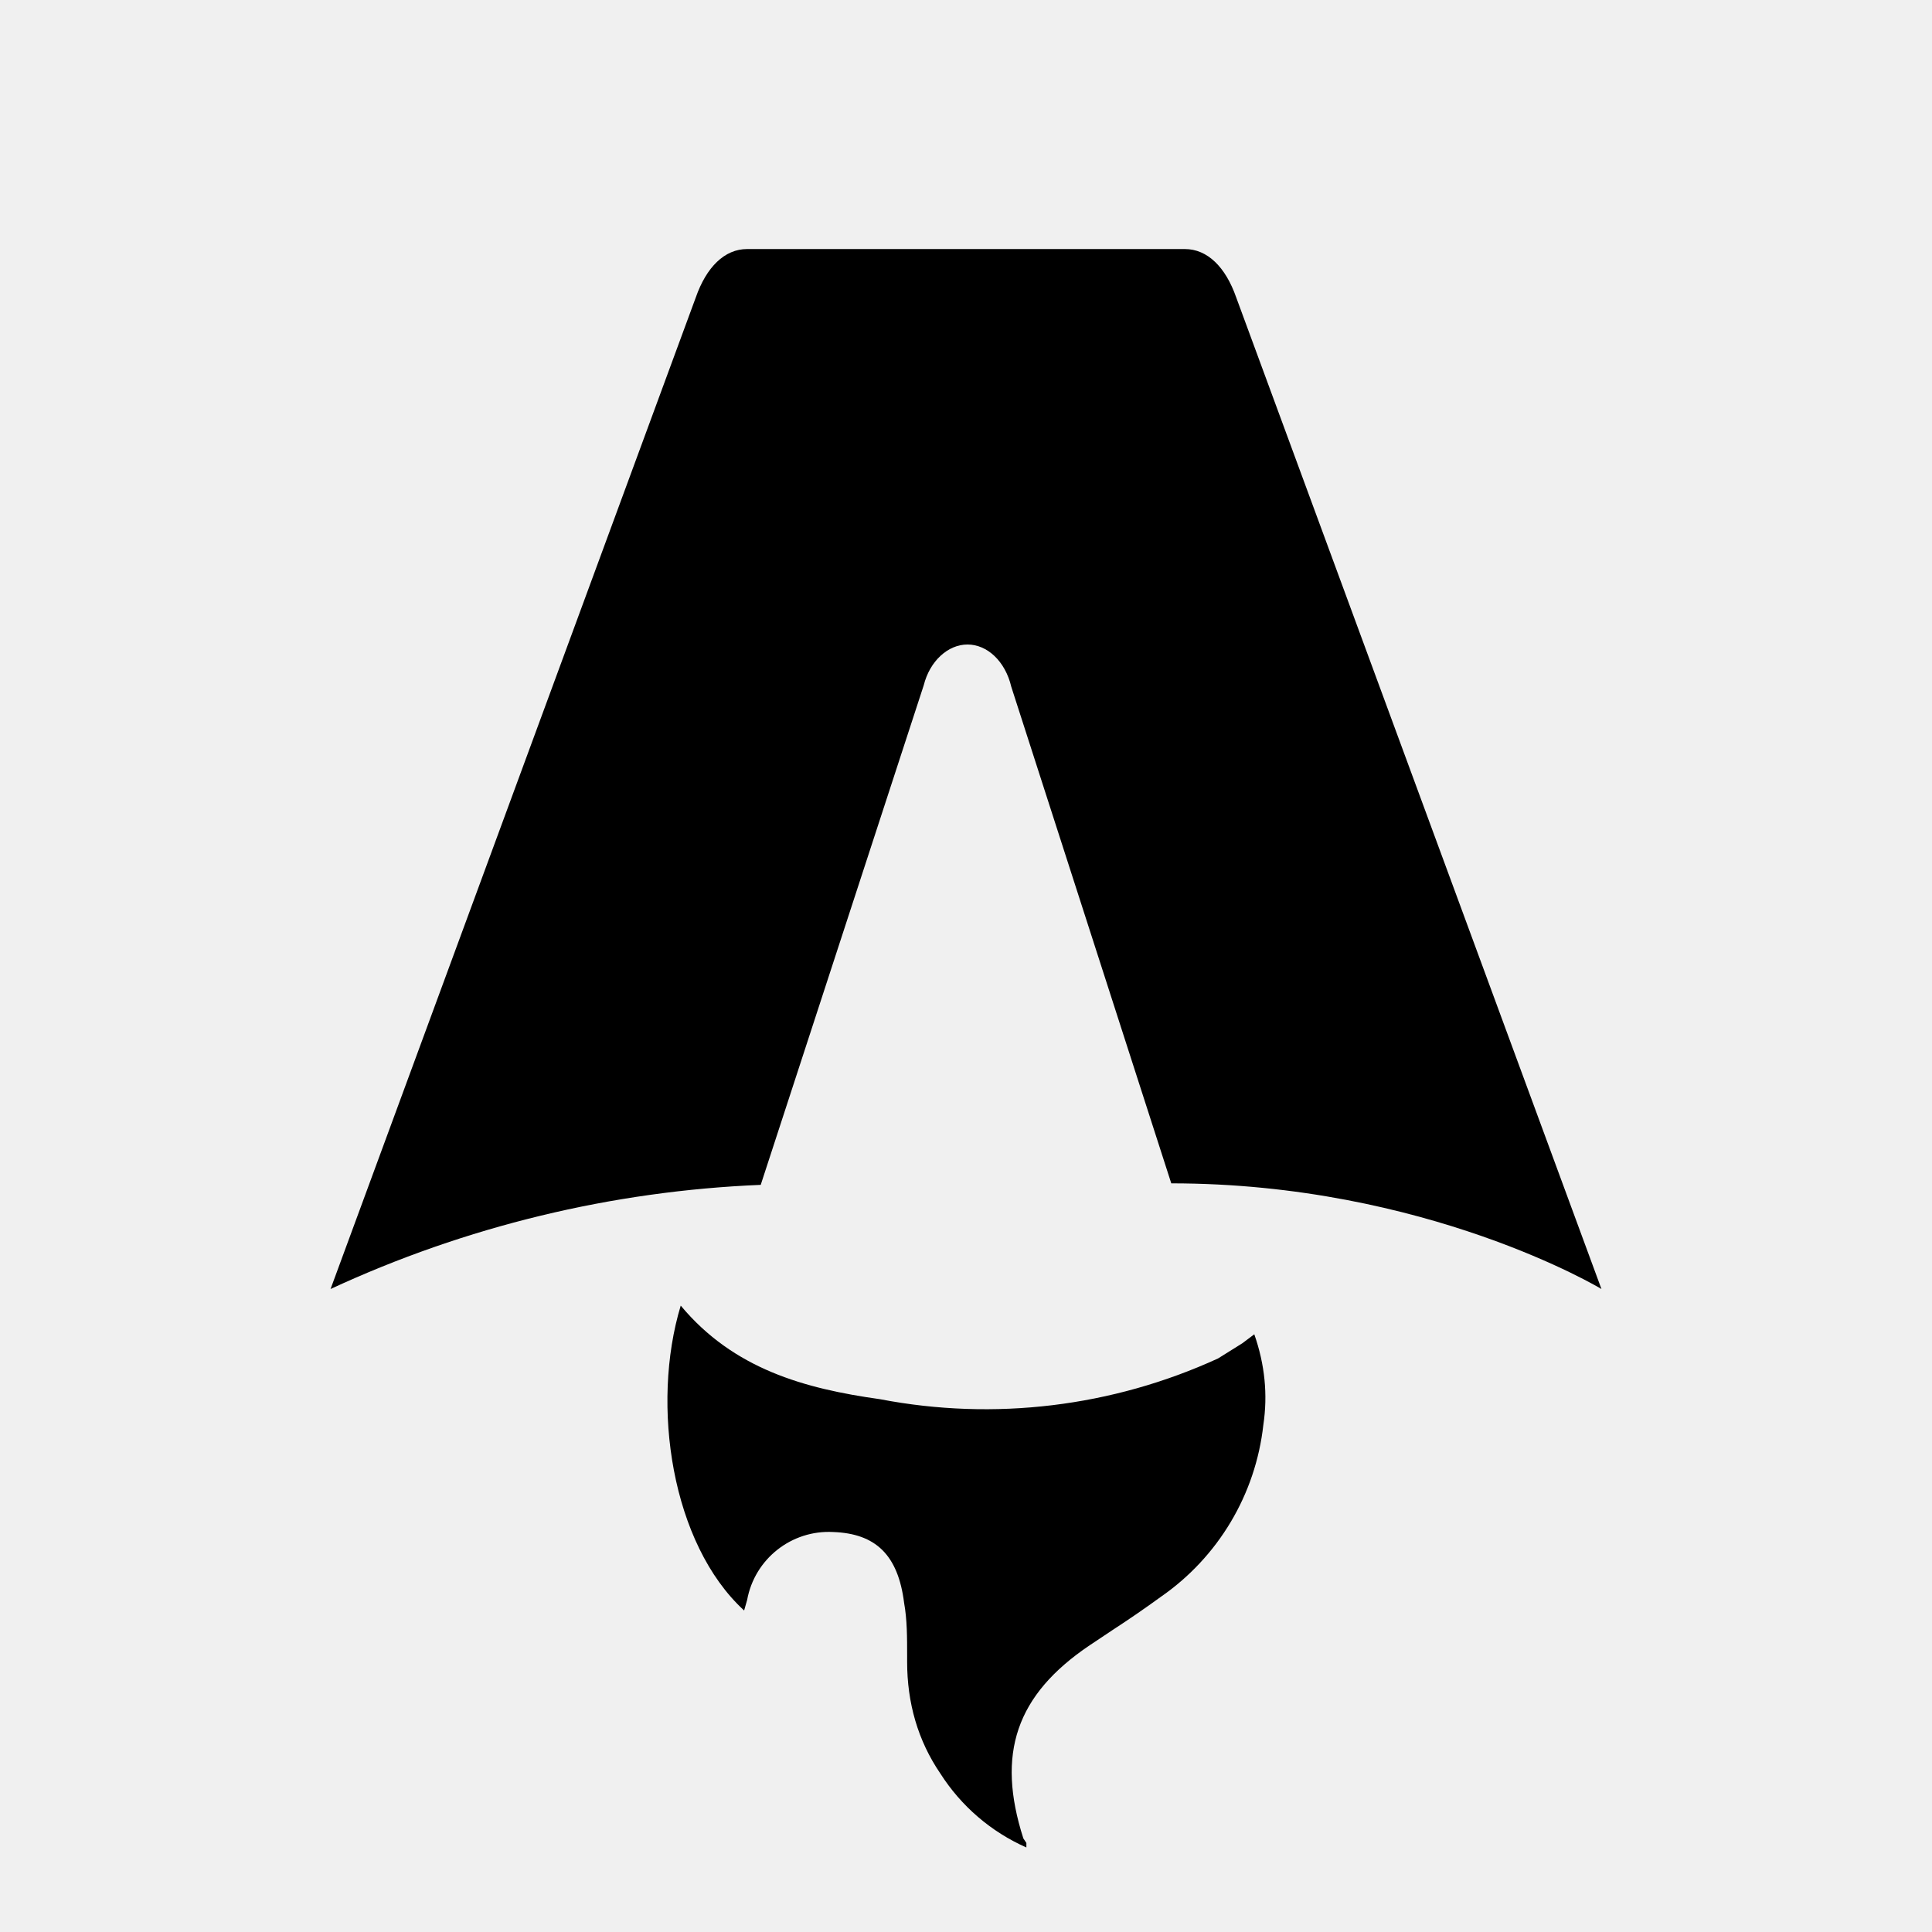
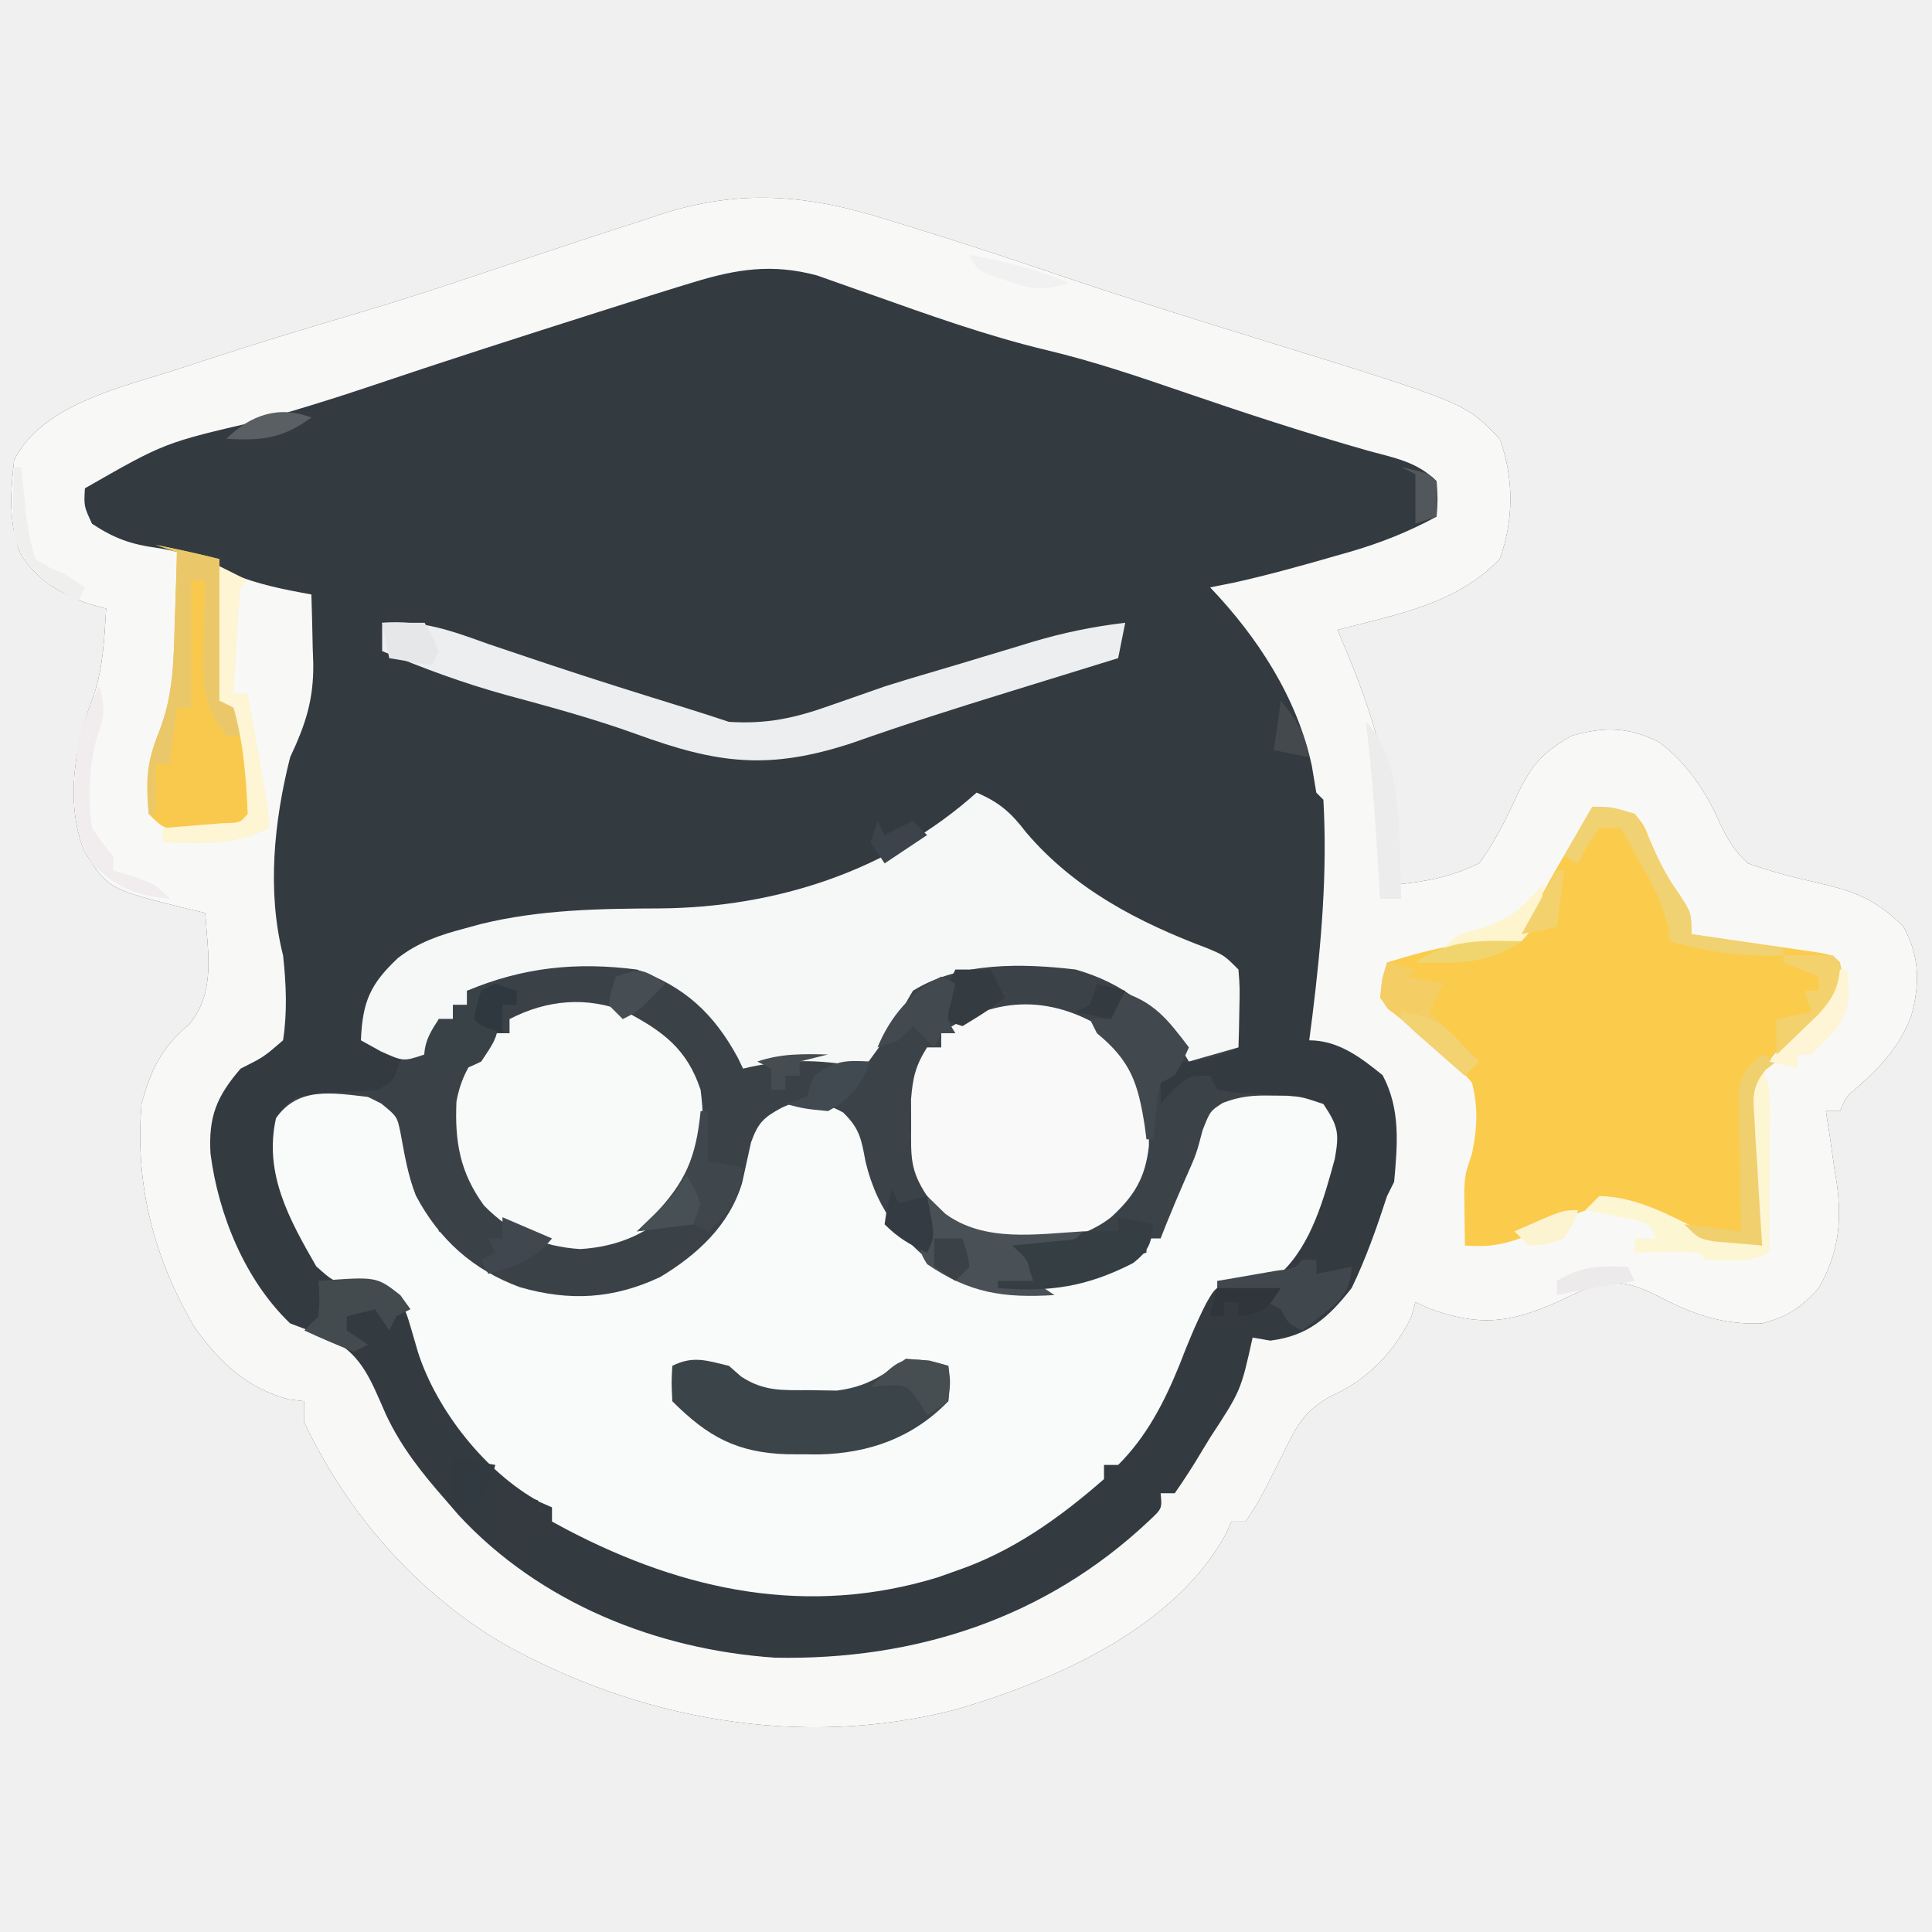
- <svg xmlns="http://www.w3.org/2000/svg" fill="none" viewBox="0 0 128 128">
-   <path d="M50.4 78.5a75.1 75.1 0 0 0-28.5 6.9l24.2-65.7c.7-2 1.9-3.2 3.4-3.2h29c1.5 0 2.7 1.2 3.4 3.2l24.2 65.7s-11.6-7-28.5-7L67 45.5c-.4-1.7-1.6-2.8-2.9-2.8-1.3 0-2.5 1.1-2.9 2.7L50.4 78.5Zm-1.1 28.2Zm-4.2-20.2c-2 6.6-.6 15.8 4.2 20.2a17.5 17.5 0 0 1 .2-.7 5.5 5.5 0 0 1 5.7-4.5c2.8.1 4.3 1.5 4.7 4.7.2 1.1.2 2.3.2 3.5v.4c0 2.7.7 5.2 2.2 7.4a13 13 0 0 0 5.7 4.9v-.3l-.2-.3c-1.8-5.6-.5-9.5 4.4-12.8l1.5-1a73 73 0 0 0 3.2-2.2 16 16 0 0 0 6.8-11.4c.3-2 .1-4-.6-6l-.8.6-1.6 1a37 37 0 0 1-22.4 2.7c-5-.7-9.7-2-13.2-6.2Z" />
-   <style>
-         path { fill: #000; }
-         @media (prefers-color-scheme: dark) {
-             path { fill: #FFF; }
-         }
-     </style>
+ <svg xmlns="http://www.w3.org/2000/svg" version="1.1" width="273" height="273">
+   <path d="M0 0 C1.042 0.318 2.084 0.636 3.158 0.964 C10.492 3.222 17.779 5.625 25.044 8.093 C34.707 11.366 44.453 14.369 54.197 17.386 C81.724 25.916 81.724 25.916 86.5 31 C88.482 36.479 88.482 42.396 86.5 47.875 C80.453 54.312 71.804 55.789 63.562 57.938 C63.972 58.916 64.382 59.894 64.805 60.902 C69.519 72.299 71.943 81.458 71.562 93.938 C75.908 93.574 79.623 92.85 83.562 90.938 C85.884 87.779 87.416 84.61 89.055 81.055 C91.053 76.923 92.622 75.236 96.562 72.938 C101.112 71.614 104.546 71.606 108.871 73.734 C112.774 76.511 115.596 80.756 117.52 85.098 C118.665 87.538 119.578 89.086 121.562 90.938 C124.693 92.055 127.728 92.853 130.961 93.58 C136.4 94.809 139.653 95.937 143.562 99.938 C145.838 104.173 145.867 107.913 144.625 112.5 C142.987 116.785 140.476 119.502 137.086 122.527 C135.444 123.881 135.444 123.881 134.562 125.938 C133.903 125.938 133.243 125.938 132.562 125.938 C132.742 127.072 132.921 128.206 133.105 129.375 C133.321 130.896 133.536 132.417 133.75 133.938 C133.871 134.681 133.991 135.425 134.115 136.191 C134.858 141.702 134.335 146.042 131.562 150.938 C129.104 153.684 127.177 154.995 123.562 155.938 C118.021 156.15 113.94 154.735 109.062 152.188 C105.16 150.294 103.036 149.534 98.875 150.938 C97.422 151.569 95.983 152.236 94.562 152.938 C87.941 155.858 83.691 156.431 76.625 153.875 C75.944 153.566 75.264 153.256 74.562 152.938 C74.377 153.618 74.191 154.299 74 155 C71.528 160.052 67.74 163.99 62.562 166.242 C58.737 168.404 57.733 170.527 55.812 174.438 C52.562 180.938 52.562 180.938 50.562 183.938 C49.903 183.938 49.242 183.938 48.562 183.938 C48.185 184.796 48.185 184.796 47.801 185.672 C40.482 199.063 23.57 206.411 9.649 210.5 C-12.257 216.141 -35.324 211.956 -54.675 200.993 C-66.784 193.741 -76.417 182.656 -82.438 169.938 C-82.438 168.947 -82.438 167.958 -82.438 166.938 C-83.139 166.855 -83.84 166.773 -84.562 166.688 C-90.618 165.108 -94.435 161.38 -97.984 156.43 C-103.752 146.538 -106.386 136.292 -105.438 124.938 C-104.153 120.149 -102.546 116.845 -98.688 113.688 C-94.941 109.108 -96.063 103.626 -96.438 97.938 C-97.174 97.767 -97.91 97.597 -98.668 97.422 C-110.139 94.573 -110.139 94.573 -113.539 89.195 C-116.304 82.246 -114.833 73.902 -112.172 67.148 C-110.858 63.194 -110.688 59.076 -110.438 54.938 C-111.324 54.69 -112.211 54.443 -113.125 54.188 C-117.158 52.666 -120.235 50.867 -122.555 47.145 C-124.256 42.892 -123.959 38.428 -123.438 33.938 C-119.374 25.98 -108.136 23.644 -100.188 21.062 C-99.133 20.715 -98.078 20.368 -96.991 20.01 C-89.629 17.603 -82.231 15.34 -74.801 13.155 C-68.863 11.397 -62.991 9.482 -57.125 7.5 C-53.564 6.307 -50.001 5.121 -46.438 3.938 C-44.967 3.446 -44.967 3.446 -43.467 2.945 C-40.442 1.944 -37.41 0.969 -34.375 0 C-33.46 -0.307 -32.545 -0.613 -31.602 -0.929 C-20.508 -4.413 -10.952 -3.49 0 0 Z " fill="#333B41" transform="translate(125.4375,31.0625)" />
+   <path d="M0 0 C1.042 0.318 2.084 0.636 3.158 0.964 C10.492 3.222 17.779 5.625 25.044 8.093 C34.707 11.366 44.453 14.369 54.197 17.386 C81.724 25.916 81.724 25.916 86.5 31 C88.482 36.479 88.482 42.396 86.5 47.875 C80.453 54.312 71.804 55.789 63.562 57.938 C63.972 58.916 64.382 59.894 64.805 60.902 C69.519 72.299 71.943 81.458 71.562 93.938 C75.908 93.574 79.623 92.85 83.562 90.938 C85.884 87.779 87.416 84.61 89.055 81.055 C91.053 76.923 92.622 75.236 96.562 72.938 C101.112 71.614 104.546 71.606 108.871 73.734 C112.774 76.511 115.596 80.756 117.52 85.098 C118.665 87.538 119.578 89.086 121.562 90.938 C124.693 92.055 127.728 92.853 130.961 93.58 C136.4 94.809 139.653 95.937 143.562 99.938 C145.838 104.173 145.867 107.913 144.625 112.5 C142.987 116.785 140.476 119.502 137.086 122.527 C135.444 123.881 135.444 123.881 134.562 125.938 C133.903 125.938 133.243 125.938 132.562 125.938 C132.742 127.072 132.921 128.206 133.105 129.375 C133.321 130.896 133.536 132.417 133.75 133.938 C133.871 134.681 133.991 135.425 134.115 136.191 C134.858 141.702 134.335 146.042 131.562 150.938 C129.104 153.684 127.177 154.995 123.562 155.938 C118.021 156.15 113.94 154.735 109.062 152.188 C105.16 150.294 103.036 149.534 98.875 150.938 C97.422 151.569 95.983 152.236 94.562 152.938 C87.941 155.858 83.691 156.431 76.625 153.875 C75.944 153.566 75.264 153.256 74.562 152.938 C74.377 153.618 74.191 154.299 74 155 C71.528 160.052 67.74 163.99 62.562 166.242 C58.737 168.404 57.733 170.527 55.812 174.438 C52.562 180.938 52.562 180.938 50.562 183.938 C49.903 183.938 49.242 183.938 48.562 183.938 C48.185 184.796 48.185 184.796 47.801 185.672 C40.482 199.063 23.57 206.411 9.649 210.5 C-12.257 216.141 -35.324 211.956 -54.675 200.993 C-66.784 193.741 -76.417 182.656 -82.438 169.938 C-82.438 168.947 -82.438 167.958 -82.438 166.938 C-83.139 166.855 -83.84 166.773 -84.562 166.688 C-90.618 165.108 -94.435 161.38 -97.984 156.43 C-103.752 146.538 -106.386 136.292 -105.438 124.938 C-104.153 120.149 -102.546 116.845 -98.688 113.688 C-94.941 109.108 -96.063 103.626 -96.438 97.938 C-97.174 97.767 -97.91 97.597 -98.668 97.422 C-110.139 94.573 -110.139 94.573 -113.539 89.195 C-116.304 82.246 -114.833 73.902 -112.172 67.148 C-110.858 63.194 -110.688 59.076 -110.438 54.938 C-111.324 54.69 -112.211 54.443 -113.125 54.188 C-117.158 52.666 -120.235 50.867 -122.555 47.145 C-124.256 42.892 -123.959 38.428 -123.438 33.938 C-119.374 25.98 -108.136 23.644 -100.188 21.062 C-99.133 20.715 -98.078 20.368 -96.991 20.01 C-89.629 17.603 -82.231 15.34 -74.801 13.155 C-68.863 11.397 -62.991 9.482 -57.125 7.5 C-53.564 6.307 -50.001 5.121 -46.438 3.938 C-44.967 3.446 -44.967 3.446 -43.467 2.945 C-40.442 1.944 -37.41 0.969 -34.375 0 C-33.46 -0.307 -32.545 -0.613 -31.602 -0.929 C-20.508 -4.413 -10.952 -3.49 0 0 Z M-27.625 8.875 C-28.683 9.198 -28.683 9.198 -29.763 9.527 C-32.326 10.316 -34.882 11.125 -37.438 11.938 C-38.52 12.281 -39.603 12.624 -40.718 12.977 C-51.713 16.469 -62.696 19.994 -73.625 23.688 C-78.717 25.404 -83.838 26.95 -89 28.438 C-102.191 31.492 -102.191 31.492 -113.438 37.938 C-113.585 40.455 -113.585 40.455 -112.438 42.938 C-109.3 45.029 -106.862 45.881 -103.125 46.375 C-99.18 46.977 -96.362 48.26 -92.793 49.949 C-89.125 51.488 -85.341 52.236 -81.438 52.938 C-81.356 55.459 -81.297 57.978 -81.25 60.5 C-81.225 61.204 -81.2 61.909 -81.174 62.635 C-81.103 67.77 -82.226 71.226 -84.438 75.938 C-86.715 84.936 -87.738 94.876 -85.438 103.938 C-85.001 108 -84.827 111.888 -85.438 115.938 C-88.188 118.312 -88.188 118.312 -91.438 119.938 C-94.819 123.852 -95.992 126.711 -95.695 131.938 C-94.577 140.61 -90.792 149.866 -84.438 155.938 C-82.972 156.515 -81.491 157.055 -80 157.562 C-74.471 159.747 -73.199 163.621 -70.891 168.84 C-68.724 173.458 -65.787 177.123 -62.438 180.938 C-61.564 181.953 -61.564 181.953 -60.672 182.988 C-49.173 195.43 -32.654 202.044 -15.914 203.176 C3.928 203.558 22.333 197.608 36.938 183.82 C38.78 182.1 38.78 182.1 38.562 179.938 C39.222 179.938 39.883 179.938 40.562 179.938 C41.972 177.921 43.249 175.925 44.5 173.812 C44.847 173.243 45.195 172.673 45.553 172.086 C49.906 165.438 49.906 165.438 51.562 157.938 C52.8 158.154 52.8 158.154 54.062 158.375 C59.41 157.707 62.274 155.12 65.562 150.938 C67.601 146.71 69.11 142.395 70.562 137.938 C70.892 137.278 71.222 136.618 71.562 135.938 C72.042 130.614 72.481 125.669 69.938 120.875 C66.861 118.365 63.661 115.938 59.562 115.938 C59.779 114.267 59.779 114.267 60 112.562 C61.265 102.346 62.146 92.242 61.562 81.938 C61.233 81.608 60.903 81.278 60.562 80.938 C60.356 79.7 60.15 78.463 59.938 77.188 C57.878 67.567 52.277 58.98 45.562 51.938 C47.264 51.597 47.264 51.597 49 51.25 C53.803 50.179 58.524 48.865 63.25 47.5 C63.974 47.295 64.699 47.09 65.445 46.878 C69.741 45.618 73.603 44.076 77.562 41.938 C77.729 39.521 77.729 39.521 77.562 36.938 C74.788 34.163 71.561 33.639 67.875 32.625 C59.034 30.111 50.343 27.265 41.648 24.28 C35.337 22.115 29.059 19.986 22.562 18.438 C14.032 16.405 5.776 13.435 -2.48 10.504 C-3.143 10.273 -3.806 10.042 -4.489 9.804 C-6.329 9.163 -8.165 8.51 -10 7.855 C-16.381 6.151 -21.392 6.957 -27.625 8.875 Z " fill="#F8F8F7" transform="translate(125.4375,31.0625)" />
+   <path d="M0 0 C3.236 1.381 4.876 2.849 7 5.625 C13.82 13.638 22.877 18.342 32.602 21.992 C35 23 35 23 37 25 C37.195 27.602 37.195 27.602 37.125 30.625 C37.107 31.628 37.089 32.631 37.07 33.664 C37.047 34.435 37.024 35.206 37 36 C34.094 37.257 32.204 38 29 38 C28.505 38.99 28.505 38.99 28 40 C27.01 40.495 27.01 40.495 26 41 C26 41.99 26 42.98 26 44 C26.598 43.34 27.196 42.68 27.812 42 C30 40 30 40 33 40 C33.33 40.66 33.66 41.32 34 42 C36.715 42.432 36.715 42.432 39.875 42.562 C43.201 42.759 45.831 42.944 49 44 C51.115 47.173 51.261 48.136 50.609 51.762 C49.096 57.319 47.318 63.813 43.055 67.836 C41 69 41 69 37.438 69.375 C33.901 69.608 33.901 69.608 32.43 72.176 C30.995 75.01 29.819 77.845 28.688 80.812 C26.535 86.089 24.075 90.937 20 95 C19.34 95 18.68 95 18 95 C18 95.66 18 96.32 18 97 C11.722 102.502 4.953 107.327 -3 110 C-3.831 110.296 -4.663 110.593 -5.52 110.898 C-23.845 116.486 -41.245 112.841 -57.832 104.172 C-58.905 103.592 -58.905 103.592 -60 103 C-60 102.34 -60 101.68 -60 101 C-60.58 100.743 -61.16 100.487 -61.758 100.223 C-69.362 96.076 -76.319 87.258 -78.941 79.055 C-79.229 78.067 -79.516 77.08 -79.812 76.062 C-80.63 73.269 -80.63 73.269 -82 71 C-84.344 69.926 -86.334 69.644 -88.887 69.355 C-91 69 -91 69 -93.312 66.938 C-97.096 60.351 -100.749 53.846 -99 46 C-97.891 44.285 -97.891 44.285 -96 43 C-92.863 42.488 -92.863 42.488 -89.312 42.312 C-87.543 42.214 -87.543 42.214 -85.738 42.113 C-84.383 42.057 -84.383 42.057 -83 42 C-82.34 40.35 -81.68 38.7 -81 37 C-82.98 36.34 -84.96 35.68 -87 35 C-86.779 29.479 -85.639 27.02 -81.775 23.378 C-78.893 21.141 -75.787 20.097 -72.312 19.188 C-71.176 18.876 -71.176 18.876 -70.017 18.559 C-61.696 16.534 -53.274 16.392 -44.743 16.364 C-28.297 16.224 -12.384 11.074 0 0 Z " fill="#3B4349" transform="translate(138,112)" />
+   <path d="M0 0 C3 0.938 3 0.938 5 3 C5.702 5.248 6.139 7.456 6.531 9.777 C7.124 12.588 8.418 14.628 10 17 C10 17.66 10 18.32 10 19 C10.99 19.33 11.98 19.66 13 20 C13.804 20.928 13.804 20.928 14.625 21.875 C19.248 26.011 25.728 27.647 31.898 27.34 C39.276 26.147 44.913 23.196 49.609 17.359 C51.655 13.889 52.472 10.356 53.199 6.418 C54.195 3.41 55.264 2.535 58 1 C61.564 0.618 63.969 0.422 67.137 2.199 C69.484 4.468 69.724 6.004 70.312 9.188 C72.047 16.342 75.786 20.683 81.688 24.938 C87.445 27.583 93.648 28.066 99.703 26.141 C102.164 25.148 104.58 24.088 107 23 C107.99 22.67 108.98 22.34 110 22 C110 21.34 110 20.68 110 20 C110.66 20 111.32 20 112 20 C112.268 19.319 112.536 18.639 112.812 17.938 C113.677 15.799 114.578 13.676 115.5 11.562 C117.047 8.091 117.047 8.091 117.938 4.688 C119 2 119 2 120.781 0.844 C123.209 -0.08 124.975 -0.236 127.562 -0.188 C128.327 -0.181 129.091 -0.175 129.879 -0.168 C132 0 132 0 135 1 C137.115 4.173 137.261 5.136 136.609 8.762 C135.096 14.319 133.318 20.813 129.055 24.836 C127 26 127 26 123.438 26.375 C119.901 26.608 119.901 26.608 118.43 29.176 C116.995 32.01 115.819 34.845 114.688 37.812 C112.535 43.089 110.075 47.937 106 52 C105.34 52 104.68 52 104 52 C104 52.66 104 53.32 104 54 C97.722 59.502 90.953 64.327 83 67 C82.169 67.296 81.337 67.593 80.48 67.898 C62.155 73.486 44.755 69.841 28.168 61.172 C27.095 60.592 27.095 60.592 26 60 C26 59.34 26 58.68 26 58 C25.42 57.743 24.84 57.487 24.242 57.223 C16.638 53.076 9.681 44.258 7.059 36.055 C6.627 34.574 6.627 34.574 6.188 33.062 C5.37 30.269 5.37 30.269 4 28 C1.656 26.926 -0.334 26.644 -2.887 26.355 C-5 26 -5 26 -7.312 23.938 C-11.096 17.351 -14.749 10.846 -13 3 C-9.815 -1.518 -4.982 -0.549 0 0 Z " fill="#F9FAFA" transform="translate(52,155)" />
+   <path d="M0 0 C2.867 0.27 2.867 0.27 6 1 C7.32 2.637 7.32 2.637 8.125 4.688 C9.306 7.457 10.491 9.865 12.25 12.312 C14 15 14 15 14 18 C14.601 18.086 15.201 18.171 15.82 18.26 C18.527 18.648 21.232 19.043 23.938 19.438 C24.883 19.572 25.829 19.707 26.803 19.846 C28.151 20.044 28.151 20.044 29.527 20.246 C30.36 20.367 31.193 20.487 32.051 20.611 C34 21 34 21 35 22 C35.441 24.258 35.441 24.258 35 27 C33.593 28.219 32.174 29.428 30.681 30.54 C26.579 33.681 23.413 36.535 22.53 41.804 C22.302 48.583 23.015 55.299 24 62 C17.48 61.538 13.096 60.346 7.457 56.961 C3.257 55.318 0.032 56.595 -4.035 58.191 C-6.057 59.107 -8.077 60.024 -10.098 60.941 C-12.973 61.99 -14.974 62.217 -18 62 C-18.027 60.396 -18.046 58.792 -18.062 57.188 C-18.074 56.294 -18.086 55.401 -18.098 54.48 C-18 52 -18 52 -17 49 C-16.267 45.467 -16.107 42.516 -17 39 C-20.436 34.875 -24.641 31.802 -28.887 28.559 C-30 27 -30 27 -29.688 24.312 C-29.347 23.168 -29.347 23.168 -29 22 C-22.496 19.991 -16.822 18.614 -10 19 C-9.755 18.326 -9.51 17.652 -9.258 16.957 C-7.727 13.359 -5.842 10.061 -3.875 6.688 C-3.502 6.042 -3.13 5.397 -2.746 4.732 C-1.834 3.153 -0.917 1.576 0 0 Z " fill="#FBCB4C" transform="translate(225,114)" />
+   <path d="M0 0 C5.437 3.031 8.89 6.524 11.988 11.895 C11.988 12.555 11.988 13.215 11.988 13.895 C12.669 13.565 13.35 13.235 14.051 12.895 C17.497 11.721 20.372 11.753 23.988 11.895 C23.988 14.895 23.988 14.895 22.926 16.332 C20.988 17.895 20.988 17.895 17.488 19.395 C14.9 20.796 14.128 21.507 13.113 24.316 C12.69 26.234 12.268 28.152 11.848 30.07 C10.032 36.037 5.546 40.173 0.301 43.332 C-6.31 46.45 -12.534 46.812 -19.574 44.77 C-26.178 42.333 -30.969 38.044 -34.25 31.828 C-35.397 28.917 -35.867 25.917 -36.441 22.852 C-36.906 20.657 -36.906 20.657 -39.137 18.832 C-39.755 18.523 -40.374 18.213 -41.012 17.895 C-40.022 17.235 -39.032 16.575 -38.012 15.895 C-36.936 14.76 -35.895 13.59 -34.887 12.395 C-34.369 11.786 -33.85 11.178 -33.316 10.551 C-31.938 8.916 -31.938 8.916 -31.012 6.895 C-30.352 6.895 -29.692 6.895 -29.012 6.895 C-29.012 6.235 -29.012 5.575 -29.012 4.895 C-28.352 4.895 -27.692 4.895 -27.012 4.895 C-27.012 4.235 -27.012 3.575 -27.012 2.895 C-18.881 -2.041 -9.02 -3.311 0 0 Z " fill="#3A4248" transform="translate(93.01172,137.1055)" />
+   <path d="M0 0 C3.236 1.381 4.876 2.849 7 5.625 C13.82 13.638 22.877 18.342 32.602 21.992 C35 23 35 23 37 25 C37.195 27.602 37.195 27.602 37.125 30.625 C37.107 31.628 37.089 32.631 37.07 33.664 C37.047 34.435 37.024 35.206 37 36 C34.69 36.66 32.38 37.32 30 38 C29.683 37.481 29.366 36.961 29.039 36.426 C25.073 30.499 20.912 27.004 14 25 C6.571 24.123 -2.406 23.871 -9 28 C-10.118 29.881 -10.118 29.881 -11 32 C-11.85 33.267 -12.725 34.518 -13.625 35.75 C-14.294 36.67 -14.294 36.67 -14.977 37.609 C-15.314 38.068 -15.652 38.527 -16 39 C-16.681 38.835 -17.361 38.67 -18.062 38.5 C-23.177 37.629 -27.962 37.779 -33 39 C-33.245 38.492 -33.49 37.984 -33.742 37.461 C-37.128 31.226 -41.256 27.388 -48 25 C-56.534 23.9 -64.09 24.67 -72 28 C-72 28.66 -72 29.32 -72 30 C-72.66 30 -73.32 30 -74 30 C-74 30.66 -74 31.32 -74 32 C-74.66 32 -75.32 32 -76 32 C-76.268 32.804 -76.536 33.609 -76.812 34.438 C-77.204 35.283 -77.596 36.129 -78 37 C-81 38 -81 38 -84.188 36.562 C-85.116 36.047 -86.044 35.531 -87 35 C-86.779 29.479 -85.639 27.02 -81.775 23.378 C-78.893 21.141 -75.787 20.097 -72.312 19.188 C-71.176 18.876 -71.176 18.876 -70.017 18.559 C-61.696 16.534 -53.274 16.392 -44.743 16.364 C-28.297 16.224 -12.384 11.074 0 0 Z " fill="#F6F7F7" transform="translate(138,112)" />
+   <path d="M0 0 C5.231 2.769 8.597 5.24 10.523 11.02 C11.3 17.269 10.866 22.135 7.137 27.324 C3.389 31.262 -1.072 33.18 -6.477 33.52 C-11.88 33.18 -16.307 31.252 -20.09 27.359 C-23.483 22.705 -24.231 18.353 -23.977 12.652 C-23.168 8.394 -21.418 6.171 -18.477 3.02 C-17.817 3.02 -17.157 3.02 -16.477 3.02 C-16.477 2.36 -16.477 1.7 -16.477 1.02 C-11.162 -1.724 -5.575 -2.207 0 0 Z " fill="#F8F9F9" transform="translate(88.47656,142.9805)" />
+   <path d="M0 0 C4.896 5.273 5.411 8.888 5.344 15.945 C4.84 20.426 3.291 22.991 0 26 C-4.746 29.678 -10.052 29.612 -15.859 29.492 C-20.552 28.757 -23.107 26.659 -26 23 C-28.445 19.332 -28.268 17.425 -28.25 13.062 C-28.255 11.837 -28.26 10.611 -28.266 9.348 C-28.021 6.263 -27.627 4.577 -26 2 C-25.34 2 -24.68 2 -24 2 C-24 1.34 -24 0.68 -24 0 C-16.088 -5.494 -7.956 -5.379 0 0 Z " fill="#F9F9F9" transform="translate(157,146)" />
+   <path d="M0 0 C5.62 -0.432 9.81 1.134 15 3 C17.352 3.798 19.706 4.589 22.062 5.375 C22.692 5.586 23.322 5.796 23.971 6.013 C30.2 8.087 36.464 10.043 42.734 11.984 C44.829 12.636 46.919 13.306 49 14 C54.321 14.341 58.312 13.477 63.312 11.688 C64.644 11.222 65.976 10.757 67.309 10.293 C68.527 9.866 69.745 9.44 71 9 C73.392 8.241 75.791 7.525 78.199 6.82 C80.519 6.141 82.832 5.445 85.145 4.742 C86.659 4.286 88.173 3.831 89.688 3.375 C90.758 3.047 90.758 3.047 91.849 2.713 C96.231 1.405 100.457 0.536 105 0 C104.67 1.65 104.34 3.3 104 5 C102.8 5.37 102.8 5.37 101.576 5.747 C98.537 6.684 95.5 7.622 92.462 8.562 C91.114 8.978 89.767 9.394 88.419 9.81 C81.027 12.09 73.67 14.421 66.375 17 C54.591 20.865 47.39 19.91 35.977 15.754 C29.893 13.551 23.675 11.868 17.432 10.181 C11.435 8.525 5.732 6.416 0 4 C0 2.68 0 1.36 0 0 Z " fill="#ECEEF0" transform="translate(54,88)" />
+   <path d="M0 0 C3.031 0.589 6.002 1.25 9 2 C9 8.6 9 15.2 9 22 C9.99 22.33 10.98 22.66 12 23 C13.821 27.626 14.48 33.078 14 38 C12 40 12 40 9.469 40.266 C8.489 40.26 7.509 40.255 6.5 40.25 C5.52 40.255 4.541 40.26 3.531 40.266 C1 40 1 40 -1 38 C-1.403 33.326 -1.338 30.82 0.477 26.414 C2.465 21.345 2.557 16.393 2.688 11 C2.722 10.034 2.756 9.069 2.791 8.074 C2.873 5.716 2.942 3.359 3 1 C2.01 0.67 1.02 0.34 0 0 Z " fill="#F8C94D" transform="translate(22,77)" />
+   <path d="M0 0 C0.572 0.501 1.145 1.003 1.734 1.52 C4.968 3.633 7.546 3.434 11.375 3.438 C13.305 3.467 13.305 3.467 15.273 3.496 C19.522 2.93 21.562 1.461 25 -1 C28.375 -0.75 28.375 -0.75 31 0 C31.312 2.25 31.312 2.25 31 5 C25.977 10.175 19.792 12.355 12.744 12.518 C12.024 12.512 11.304 12.506 10.562 12.5 C9.815 12.498 9.067 12.496 8.297 12.494 C1.134 12.289 -2.994 10.006 -8 5 C-8.125 2.375 -8.125 2.375 -8 0 C-5.059 -1.471 -3.147 -0.755 0 0 Z " fill="#3B4448" transform="translate(103,193)" />
+   <path d="M0 0 C3.031 0.589 6.002 1.25 9 2 C9 8.6 9 15.2 9 22 C9.99 22.33 10.98 22.66 12 23 C12 24.32 12 25.64 12 27 C11.34 27 10.68 27 10 27 C6.384 22.631 6.637 18.562 6.812 13.188 C6.826 12.399 6.84 11.611 6.854 10.799 C6.889 8.866 6.942 6.933 7 5 C6.34 5 5.68 5 5 5 C5 10.94 5 16.88 5 23 C4.34 23 3.68 23 3 23 C2.67 25.64 2.34 28.28 2 31 C1.34 31 0.68 31 0 31 C0 33.31 0 35.62 0 38 C-0.33 38 -0.66 38 -1 38 C-1.246 33.4 -1.309 30.757 0.469 26.406 C2.468 21.34 2.557 16.394 2.688 11 C2.722 10.034 2.756 9.069 2.791 8.074 C2.873 5.716 2.942 3.359 3 1 C2.01 0.67 1.02 0.34 0 0 Z " fill="#EAC86A" transform="translate(22,77)" />
+   <path d="M0 0 C1.268 1.238 1.268 1.238 2.562 2.5 C8.128 6.599 15.437 5.38 22 5 C21.67 5.66 21.34 6.32 21 7 C18.678 7.407 16.343 7.744 14 8 C14.276 9.941 14.276 9.941 15 12 C15.99 12.66 16.98 13.32 18 14 C10.879 14.436 5.998 13.749 0 9.625 C-1 8 -1 8 -0.688 5.5 C-0.461 4.675 -0.234 3.85 0 3 C0 2.01 0 1.02 0 0 Z " fill="#495156" transform="translate(131,169)" />
+   <path d="M0 0 C2.475 0.495 2.475 0.495 5 1 C4.66 3.745 4.319 4.751 2.102 6.484 C-4.46 9.837 -9.674 10.627 -17 10 C-17 9.67 -17 9.34 -17 9 C-15.35 9 -13.7 9 -12 9 C-12.776 5.925 -12.776 5.925 -15 4 C-14.043 3.909 -14.043 3.909 -13.066 3.816 C-11.827 3.691 -11.827 3.691 -10.562 3.562 C-9.739 3.481 -8.915 3.4 -8.066 3.316 C-6.013 3.211 -6.013 3.211 -5 2 C-3.334 1.959 -1.666 1.957 0 2 C0 1.34 0 0.68 0 0 Z " fill="#353E43" transform="translate(158,172)" />
+   <path d="M0 0 C1.305 2.61 1.113 4.527 1.098 7.445 C1.094 8.522 1.091 9.598 1.088 10.707 C1.08 11.835 1.071 12.963 1.062 14.125 C1.058 15.261 1.053 16.396 1.049 17.566 C1.037 20.378 1.021 23.189 1 26 C-1.982 27.491 -4.716 27.119 -8 27 C-8.33 26.67 -8.66 26.34 -9 26 C-10.519 25.928 -12.042 25.916 -13.562 25.938 C-14.389 25.947 -15.215 25.956 -16.066 25.965 C-16.704 25.976 -17.343 25.988 -18 26 C-18 25.34 -18 24.68 -18 24 C-17.01 24 -16.02 24 -15 24 C-15.33 23.34 -15.66 22.68 -16 22 C-18.118 21.313 -18.118 21.313 -20.562 20.875 C-21.389 20.707 -22.215 20.54 -23.066 20.367 C-23.704 20.246 -24.343 20.125 -25 20 C-24.34 19.34 -23.68 18.68 -23 18 C-17.744 18.135 -13.401 20.56 -8.781 22.844 C-5.842 24.066 -3.148 24.593 0 25 C-0.144 23.926 -0.289 22.852 -0.438 21.746 C-0.625 20.31 -0.813 18.874 -1 17.438 C-1.143 16.381 -1.143 16.381 -1.289 15.303 C-1.864 10.847 -2.272 6.501 -2 2 C-1.34 1.34 -0.68 0.68 0 0 Z " fill="#FDF6D3" transform="translate(249,151)" />
+   <path d="M0 0 C5.011 1.432 6.945 3.984 10 8 C8.25 11.875 8.25 11.875 6 13 C5.535 14.895 5.535 14.895 5.375 17.062 C5.251 18.362 5.128 19.661 5 21 C4.67 21 4.34 21 4 21 C3.87 20.004 3.87 20.004 3.738 18.988 C2.797 13.072 1.802 9.94 -3 6 C-3.33 5.34 -3.66 4.68 -4 4 C-3.01 4 -2.02 4 -1 4 C-0.67 2.68 -0.34 1.36 0 0 Z " fill="#41494E" transform="translate(158,140)" />
+   <path d="M0 0 C1.32 0.66 2.64 1.32 4 2 C3.67 2.33 3.34 2.66 3 3 C2.763 5.526 2.578 8.031 2.438 10.562 C2.394 11.273 2.351 11.984 2.307 12.717 C2.2 14.478 2.1 16.239 2 18 C2.66 18 3.32 18 4 18 C4.502 20.791 5.002 23.583 5.5 26.375 C5.643 27.169 5.786 27.963 5.934 28.781 C7 34.773 7 34.773 7 37 C2.139 39.592 -2.653 39.187 -8 39 C-8 38.34 -8 37.68 -8 37 C-7.218 36.939 -6.435 36.879 -5.629 36.816 C-4.617 36.733 -3.605 36.649 -2.562 36.562 C-1.553 36.481 -0.544 36.4 0.496 36.316 C2.936 36.268 2.936 36.268 4 35 C3.799 30.062 3.379 24.751 2 20 C1.34 19.67 0.68 19.34 0 19 C0 12.73 0 6.46 0 0 Z " fill="#FDF5D3" transform="translate(31,80)" />
+   <path d="M0 0 C0 0.66 0 1.32 0 2 C-0.66 2 -1.32 2 -2 2 C-2.124 2.763 -2.248 3.526 -2.375 4.312 C-3 7 -3 7 -5 10 C-7.918 11.421 -9.732 12 -13 12 C-13.201 8.284 -13.152 7.228 -11 4 C-10.34 4 -9.68 4 -9 4 C-9 3.34 -9 2.68 -9 2 C-8.34 2 -7.68 2 -7 2 C-7 1.34 -7 0.68 -7 0 C-3.99 -0.934 -3.133 -1.044 0 0 Z " fill="#394247" transform="translate(73,140)" />
+   <path d="M0 0 C0.33 0 0.66 0 1 0 C1 2.31 1 4.62 1 7 C2.65 7.33 4.3 7.66 6 8 C5.521 12.314 4.254 14.166 1 17 C0.34 16.67 -0.32 16.34 -1 16 C-2.99 16.097 -2.99 16.097 -5.125 16.438 C-6.404 16.623 -7.683 16.809 -9 17 C-8.237 16.278 -7.474 15.556 -6.688 14.812 C-2.131 10.044 -0.646 6.59 0 0 Z " fill="#3F474C" transform="translate(99,157)" />
+   <path d="M0 0 C0.66 0 1.32 0 2 0 C2 0.66 2 1.32 2 2 C3.65 1.67 5.3 1.34 7 1 C6.824 3.379 6.303 4.702 4.598 6.379 C3.094 7.621 1.549 8.814 0 10 C-2 9 -2 9 -3 7 C-3.66 6.67 -4.32 6.34 -5 6 C-4.67 5.67 -4.34 5.34 -4 5 C-6.64 4.67 -9.28 4.34 -12 4 C-12 3.67 -12 3.34 -12 3 C-10.826 2.801 -10.826 2.801 -9.629 2.598 C-8.617 2.421 -7.605 2.244 -6.562 2.062 C-5.553 1.888 -4.544 1.714 -3.504 1.535 C-1.071 1.252 -1.071 1.252 0 0 Z " fill="#40484D" transform="translate(184,178)" />
+   <path d="M0 0 C2.75 0 2.75 0 6 1 C7.315 2.875 8.157 4.762 9.055 6.867 C9.95 8.888 10.964 10.523 12.25 12.312 C14 15 14 15 14 18 C18.29 18.66 22.58 19.32 27 20 C27 20.33 27 20.66 27 21 C21.211 21.207 16.571 20.592 11 19 C10.898 18.295 10.796 17.59 10.691 16.863 C9.901 13.589 8.595 11.114 6.938 8.188 C6.39 7.212 5.842 6.236 5.277 5.23 C4.856 4.494 4.434 3.758 4 3 C3.01 3 2.02 3 1 3 C-0.717 5.445 -0.717 5.445 -2 8 C-2.66 7.67 -3.32 7.34 -4 7 C-2.68 4.69 -1.36 2.38 0 0 Z " fill="#F0D273" transform="translate(225,114)" />
+   <path d="M0 0 C8.193 -0.63 8.193 -0.63 11.562 2 C12.037 2.66 12.511 3.32 13 4 C12.01 4.495 12.01 4.495 11 5 C10.67 5.66 10.34 6.32 10 7 C9.34 6.01 8.68 5.02 8 4 C6.68 4.33 5.36 4.66 4 5 C4 5.66 4 6.32 4 7 C4.99 7.66 5.98 8.32 7 9 C6.01 9.495 6.01 9.495 5 10 C2.64 9.064 0.304 8.067 -2 7 C-1.34 6.34 -0.68 5.68 0 5 C0.167 2.416 0.167 2.416 0 0 Z " fill="#444B4F" transform="translate(45,181)" />
+   <path d="M0 0 C0.66 0.33 1.32 0.66 2 1 C1.507 1.385 1.013 1.77 0.505 2.167 C-1.552 4.673 -1.269 6.124 -1.074 9.324 C-1.019 10.352 -0.965 11.38 -0.908 12.439 C-0.835 13.511 -0.763 14.583 -0.688 15.688 C-0.626 16.771 -0.565 17.854 -0.502 18.971 C-0.349 21.648 -0.181 24.324 0 27 C-1.459 26.886 -2.917 26.758 -4.375 26.625 C-5.187 26.555 -5.999 26.486 -6.836 26.414 C-9 26 -9 26 -11 24 C-8.36 24.33 -5.72 24.66 -3 25 C-3.016 24.349 -3.031 23.699 -3.048 23.028 C-3.11 20.081 -3.149 17.135 -3.188 14.188 C-3.213 13.163 -3.238 12.139 -3.264 11.084 C-3.273 10.101 -3.283 9.118 -3.293 8.105 C-3.317 6.747 -3.317 6.747 -3.341 5.36 C-2.939 2.576 -2.163 1.724 0 0 Z " fill="#F0CF6E" transform="translate(249,149)" />
+   <path d="M0 0 C1.98 0.495 1.98 0.495 4 1 C3.67 1.33 3.34 1.66 3 2 C4.65 2.33 6.3 2.66 8 3 C7.34 4.32 6.68 5.64 6 7 C6.784 7.784 7.567 8.568 8.375 9.375 C9.917 10.917 11.458 12.458 13 14 C12.34 14.66 11.68 15.32 11 16 C9.561 14.73 8.124 13.459 6.688 12.188 C5.887 11.48 5.086 10.772 4.262 10.043 C3.515 9.369 2.769 8.695 2 8 C1.402 7.474 0.804 6.948 0.188 6.406 C-0.204 5.942 -0.596 5.478 -1 5 C-0.688 2.312 -0.688 2.312 0 0 Z " fill="#F4CD64" transform="translate(196,136)" />
+   <path d="M0 0 C2.333 -0.042 4.667 -0.041 7 0 C8 1 8 1 8.309 3.293 C7.904 6.844 6.645 7.903 4.062 10.312 C3.332 11.01 2.601 11.707 1.848 12.426 C0 14 0 14 -1 14 C-1 12.35 -1 10.7 -1 9 C0.65 8.67 2.3 8.34 4 8 C3.67 7.01 3.34 6.02 3 5 C3.66 5 4.32 5 5 5 C5 4.34 5 3.68 5 3 C2.525 2.01 2.525 2.01 0 1 C0 0.67 0 0.34 0 0 Z " fill="#F3D16C" transform="translate(252,135)" />
+   <path d="M0 0 C1.137 3.412 0.519 4.595 -0.508 7.898 C-1.434 11.853 -1.625 15.989 -1 20 C0.465 22.153 0.465 22.153 2 24 C2 24.66 2 25.32 2 26 C3.423 26.433 3.423 26.433 4.875 26.875 C8 28 8 28 10 30 C5.132 29.547 2.514 28.417 -1 25 C-4.261 19.921 -3.475 13.793 -3 8 C-2.252 5.092 -1.285 2.731 0 0 Z " fill="#F1ECED" transform="translate(14,97)" />
+   <path d="M0 0 C1.65 0 3.3 0 5 0 C5.66 1.32 6.32 2.64 7 4 C4.188 6.062 4.188 6.062 1 8 C0.01 7.67 -0.98 7.34 -2 7 C-1.125 2.25 -1.125 2.25 0 0 Z " fill="#343C42" transform="translate(135,137)" />
+   <path d="M0 0 C0.66 0.33 1.32 0.66 2 1 C1.814 1.784 1.629 2.567 1.438 3.375 C0.74 5.971 0.74 5.971 2 8 C1.34 8 0.68 8 0 8 C-0.33 8.66 -0.66 9.32 -1 10 C-1.99 9.01 -2.98 8.02 -4 7 C-4.66 7.66 -5.32 8.32 -6 9 C-6.99 9.33 -7.98 9.66 -9 10 C-7.243 5.687 -4.194 2.097 0 0 Z " fill="#434A4F" transform="translate(133,138)" />
+   <path d="M0 0 C5.633 5.633 4.597 17.545 5 25 C4.01 25 3.02 25 2 25 C1.939 23.949 1.879 22.899 1.816 21.816 C1.385 14.517 0.907 7.259 0 0 Z " fill="#ECECEC" transform="translate(193,102)" />
+   <path d="M0 0 C1.33 0.371 1.33 0.371 2.688 0.75 C2.875 3.125 2.875 3.125 2.688 5.75 C1.698 6.41 0.708 7.07 -0.312 7.75 C-0.9 6.76 -0.9 6.76 -1.5 5.75 C-3.167 3.458 -3.167 3.458 -6 3.5 C-6.763 3.583 -7.526 3.665 -8.312 3.75 C-4.128 -0.312 -4.128 -0.312 0 0 Z " fill="#464E51" transform="translate(131.3125,192.25)" />
+   <path d="M0 0 C0.33 0.66 0.66 1.32 1 2 C2.32 1.67 3.64 1.34 5 1 C6.125 6.75 6.125 6.75 5 9 C2.532 7.848 0.952 6.952 -1 5 C-0.625 2.375 -0.625 2.375 0 0 Z " fill="#343B42" transform="translate(126,168)" />
+   <path d="M0 0 C-1.386 3.349 -2.76 5.29 -6 7 C-9.25 6.688 -9.25 6.688 -12 6 C-11.01 5.67 -10.02 5.34 -9 5 C-8.67 4.01 -8.34 3.02 -8 2 C-4.772 -0.152 -3.716 -0.201 0 0 Z " fill="#414A50" transform="translate(123,150)" />
+   <path d="M0 0 C1.98 0 3.96 0 6 0 C7.062 1.875 7.062 1.875 8 4 C7.67 4.66 7.34 5.32 7 6 C4.03 5.505 4.03 5.505 1 5 C0.67 3.35 0.34 1.7 0 0 Z " fill="#E5E7E9" transform="translate(54,88)" />
+   <path d="M0 0 C0.33 0 0.66 0 1 0 C1.349 2.934 1.515 5.144 -0.043 7.734 C-1.375 9.375 -1.375 9.375 -4 12 C-4.66 12 -5.32 12 -6 12 C-6 12.66 -6 13.32 -6 14 C-7.32 13.67 -8.64 13.34 -10 13 C-9.362 12.397 -8.724 11.793 -8.066 11.172 C-7.24 10.373 -6.414 9.573 -5.562 8.75 C-4.739 7.961 -3.915 7.172 -3.066 6.359 C-1.081 4.093 -0.37 2.933 0 0 Z " fill="#FDF5D5" transform="translate(260,137)" />
+   <path d="M0 0 C3.465 1.485 3.465 1.485 7 3 C4.47 6.092 1.775 6.909 -2 8 C-2.33 7.34 -2.66 6.68 -3 6 C-2.34 5.67 -1.68 5.34 -1 5 C-1.33 4.34 -1.66 3.68 -2 3 C-1.34 3 -0.68 3 0 3 C0 2.01 0 1.02 0 0 Z " fill="#41474E" transform="translate(71,172)" />
+   <path d="M0 0 C0.33 0 0.66 0 1 0 C1.061 0.603 1.121 1.207 1.184 1.828 C1.267 2.627 1.351 3.427 1.438 4.25 C1.519 5.039 1.6 5.828 1.684 6.641 C1.979 8.845 2.306 10.886 3 13 C4.866 14.183 4.866 14.183 7 15 C7.99 15.66 8.98 16.32 10 17 C9.67 17.66 9.34 18.32 9 19 C4.809 16.486 1.81 14.625 0 10 C-0.232 6.65 -0.176 3.351 0 0 Z " fill="#EFF0EE" transform="translate(2,66)" />
+   <path d="M0 0 C2.97 0.495 2.97 0.495 6 1 C5.25 3.438 5.25 3.438 4 6 C1.875 6.812 1.875 6.812 0 7 C0 4.667 0 2.333 0 0 Z " fill="#303A40" transform="translate(64,206)" />
+   <path d="M0 0 C1.32 0.33 2.64 0.66 4 1 C4.33 2.32 4.66 3.64 5 5 C2.625 6.562 2.625 6.562 0 8 C-0.66 7.67 -1.32 7.34 -2 7 C-1.67 6.34 -1.34 5.68 -1 5 C-0.644 3.338 -0.308 1.672 0 0 Z " fill="#343A40" transform="translate(72,211)" />
+   <path d="M0 0 C0 3.873 -0.355 5.129 -3 8 C-6.658 8.75 -10.272 8.93 -14 9 C-12 7 -12 7 -8.688 6.188 C-4.568 4.861 -2.802 3.227 0 0 Z " fill="#FEF4CE" transform="translate(218,125)" />
+   <path d="M0 0 C1.062 1.812 1.062 1.812 2 4 C1.67 4.99 1.34 5.98 1 7 C-1.64 7.33 -4.28 7.66 -7 8 C-6.216 7.237 -5.433 6.474 -4.625 5.688 C-1.927 3.091 -1.927 3.091 0 0 Z " fill="#465055" transform="translate(97,166)" />
+   <path d="M0 0 C4.836 0.99 9.476 1.957 14 4 C10.627 5.15 8.651 4.852 5.312 3.688 C4.525 3.423 3.737 3.159 2.926 2.887 C1 2 1 2 0 0 Z " fill="#F2F1F1" transform="translate(137,36)" />
+   <path d="M0 0 C2.97 0 5.94 0 9 0 C7 3 7 3 4.875 3.688 C3.947 3.842 3.947 3.842 3 4 C3 3.34 3 2.68 3 2 C2.34 2 1.68 2 1 2 C1 2.66 1 3.32 1 4 C0.34 4 -0.32 4 -1 4 C-0.67 2.68 -0.34 1.36 0 0 Z " fill="#2F353A" transform="translate(172,182)" />
+   <path d="M0 0 C-5.024 3.349 -9.1 3.098 -15 3 C-9.976 -0.349 -5.9 -0.098 0 0 Z " fill="#F0D56F" transform="translate(215,133)" />
+   <path d="M0 0 C4.343 0.483 6.14 1.745 9 5 C9.66 5.66 10.32 6.32 11 7 C10.34 7.66 9.68 8.32 9 9 C7.497 7.691 5.998 6.378 4.5 5.062 C3.665 4.332 2.829 3.601 1.969 2.848 C1.319 2.238 0.669 1.628 0 1 C0 0.67 0 0.34 0 0 Z " fill="#F2D271" transform="translate(198,143)" />
+   <path d="M0 0 C0.33 0 0.66 0 1 0 C0.67 2.64 0.34 5.28 0 8 C-1.65 8.33 -3.3 8.66 -5 9 C-3.35 6.03 -1.7 3.06 0 0 Z " fill="#F3D26E" transform="translate(220,123)" />
+   <path d="M0 0 C0.33 0.66 0.66 1.32 1 2 C2.32 1.34 3.64 0.68 5 0 C5.66 0.66 6.32 1.32 7 2 C5.02 3.32 3.04 4.64 1 6 C0.34 5.01 -0.32 4.02 -1 3 C-0.67 2.01 -0.34 1.02 0 0 Z " fill="#3D434A" transform="translate(124,116)" />
+   <path d="M0 0 C-0.688 1.938 -0.688 1.938 -2 4 C-4.5 4.875 -4.5 4.875 -7 5 C-7.66 4.34 -8.32 3.68 -9 3 C-2.25 0 -2.25 0 0 0 Z " fill="#FCF4D1" transform="translate(223,171)" />
+   <path d="M0 0 C-3.75 3.875 -3.75 3.875 -6 5 C-6.66 4.34 -7.32 3.68 -8 3 C-7.625 0.875 -7.625 0.875 -7 -1 C-3.514 -2.202 -3.32 -2.213 0 0 Z " fill="#464D53" transform="translate(94,139)" />
+   <path d="M0 0 C2.154 2.622 3.401 4.644 4 8 C2.35 7.67 0.7 7.34 -1 7 C-0.67 4.69 -0.34 2.38 0 0 Z " fill="#44494D" transform="translate(181,99)" />
+   <path d="M0 0 C1.32 0 2.64 0 4 0 C4.625 1.875 4.625 1.875 5 4 C4.34 4.66 3.68 5.32 3 6 C2.01 5.34 1.02 4.68 0 4 C0 2.68 0 1.36 0 0 Z " fill="#3A4147" transform="translate(132,175)" />
+   <path d="M0 0 C0.99 0.33 1.98 0.66 3 1 C3 1.66 3 2.32 3 3 C2.34 3 1.68 3 1 3 C1 4.32 1 5.64 1 7 C-2 6 -2 6 -3 5 C-2.688 3 -2.688 3 -2 1 C-1.34 0.67 -0.68 0.34 0 0 Z " fill="#2F383E" transform="translate(70,139)" />
+   <path d="M0 0 C3.875 0.875 3.875 0.875 5 2 C5.041 3.666 5.043 5.334 5 7 C4.01 7.33 3.02 7.66 2 8 C2 5.69 2 3.38 2 1 C1.34 0.67 0.68 0.34 0 0 Z " fill="#51575A" transform="translate(198,66)" />
+   <path d="M0 0 C-1.32 0.33 -2.64 0.66 -4 1 C-4 1.66 -4 2.32 -4 3 C-4.66 3 -5.32 3 -6 3 C-6 3.66 -6 4.32 -6 5 C-6.66 5 -7.32 5 -8 5 C-8 4.01 -8 3.02 -8 2 C-8.66 1.67 -9.32 1.34 -10 1 C-6.527 -0.158 -3.639 -0.069 0 0 Z " fill="#454D51" transform="translate(117,149)" />
+   <path d="M0 0 C1.32 0.33 2.64 0.66 4 1 C3.34 2.32 2.68 3.64 2 5 C0.35 4.67 -1.3 4.34 -3 4 C-2.34 3.67 -1.68 3.34 -1 3 C-0.67 2.01 -0.34 1.02 0 0 Z " fill="#343B40" transform="translate(155,139)" />
+   <path d="M0 0 C-4.105 2.985 -6.977 3.295 -12 3 C-8.616 -0.384 -4.564 -1.756 0 0 Z " fill="#5A5F63" transform="translate(44,59)" />
+   <path d="M0 0 C0.33 0.66 0.66 1.32 1 2 C0.113 2.144 -0.774 2.289 -1.688 2.438 C-4.471 2.91 -7.235 3.431 -10 4 C-10 3.34 -10 2.68 -10 2 C-6.598 -0.094 -3.947 -0.179 0 0 Z " fill="#ECEAEB" transform="translate(230,179)" />
</svg>
